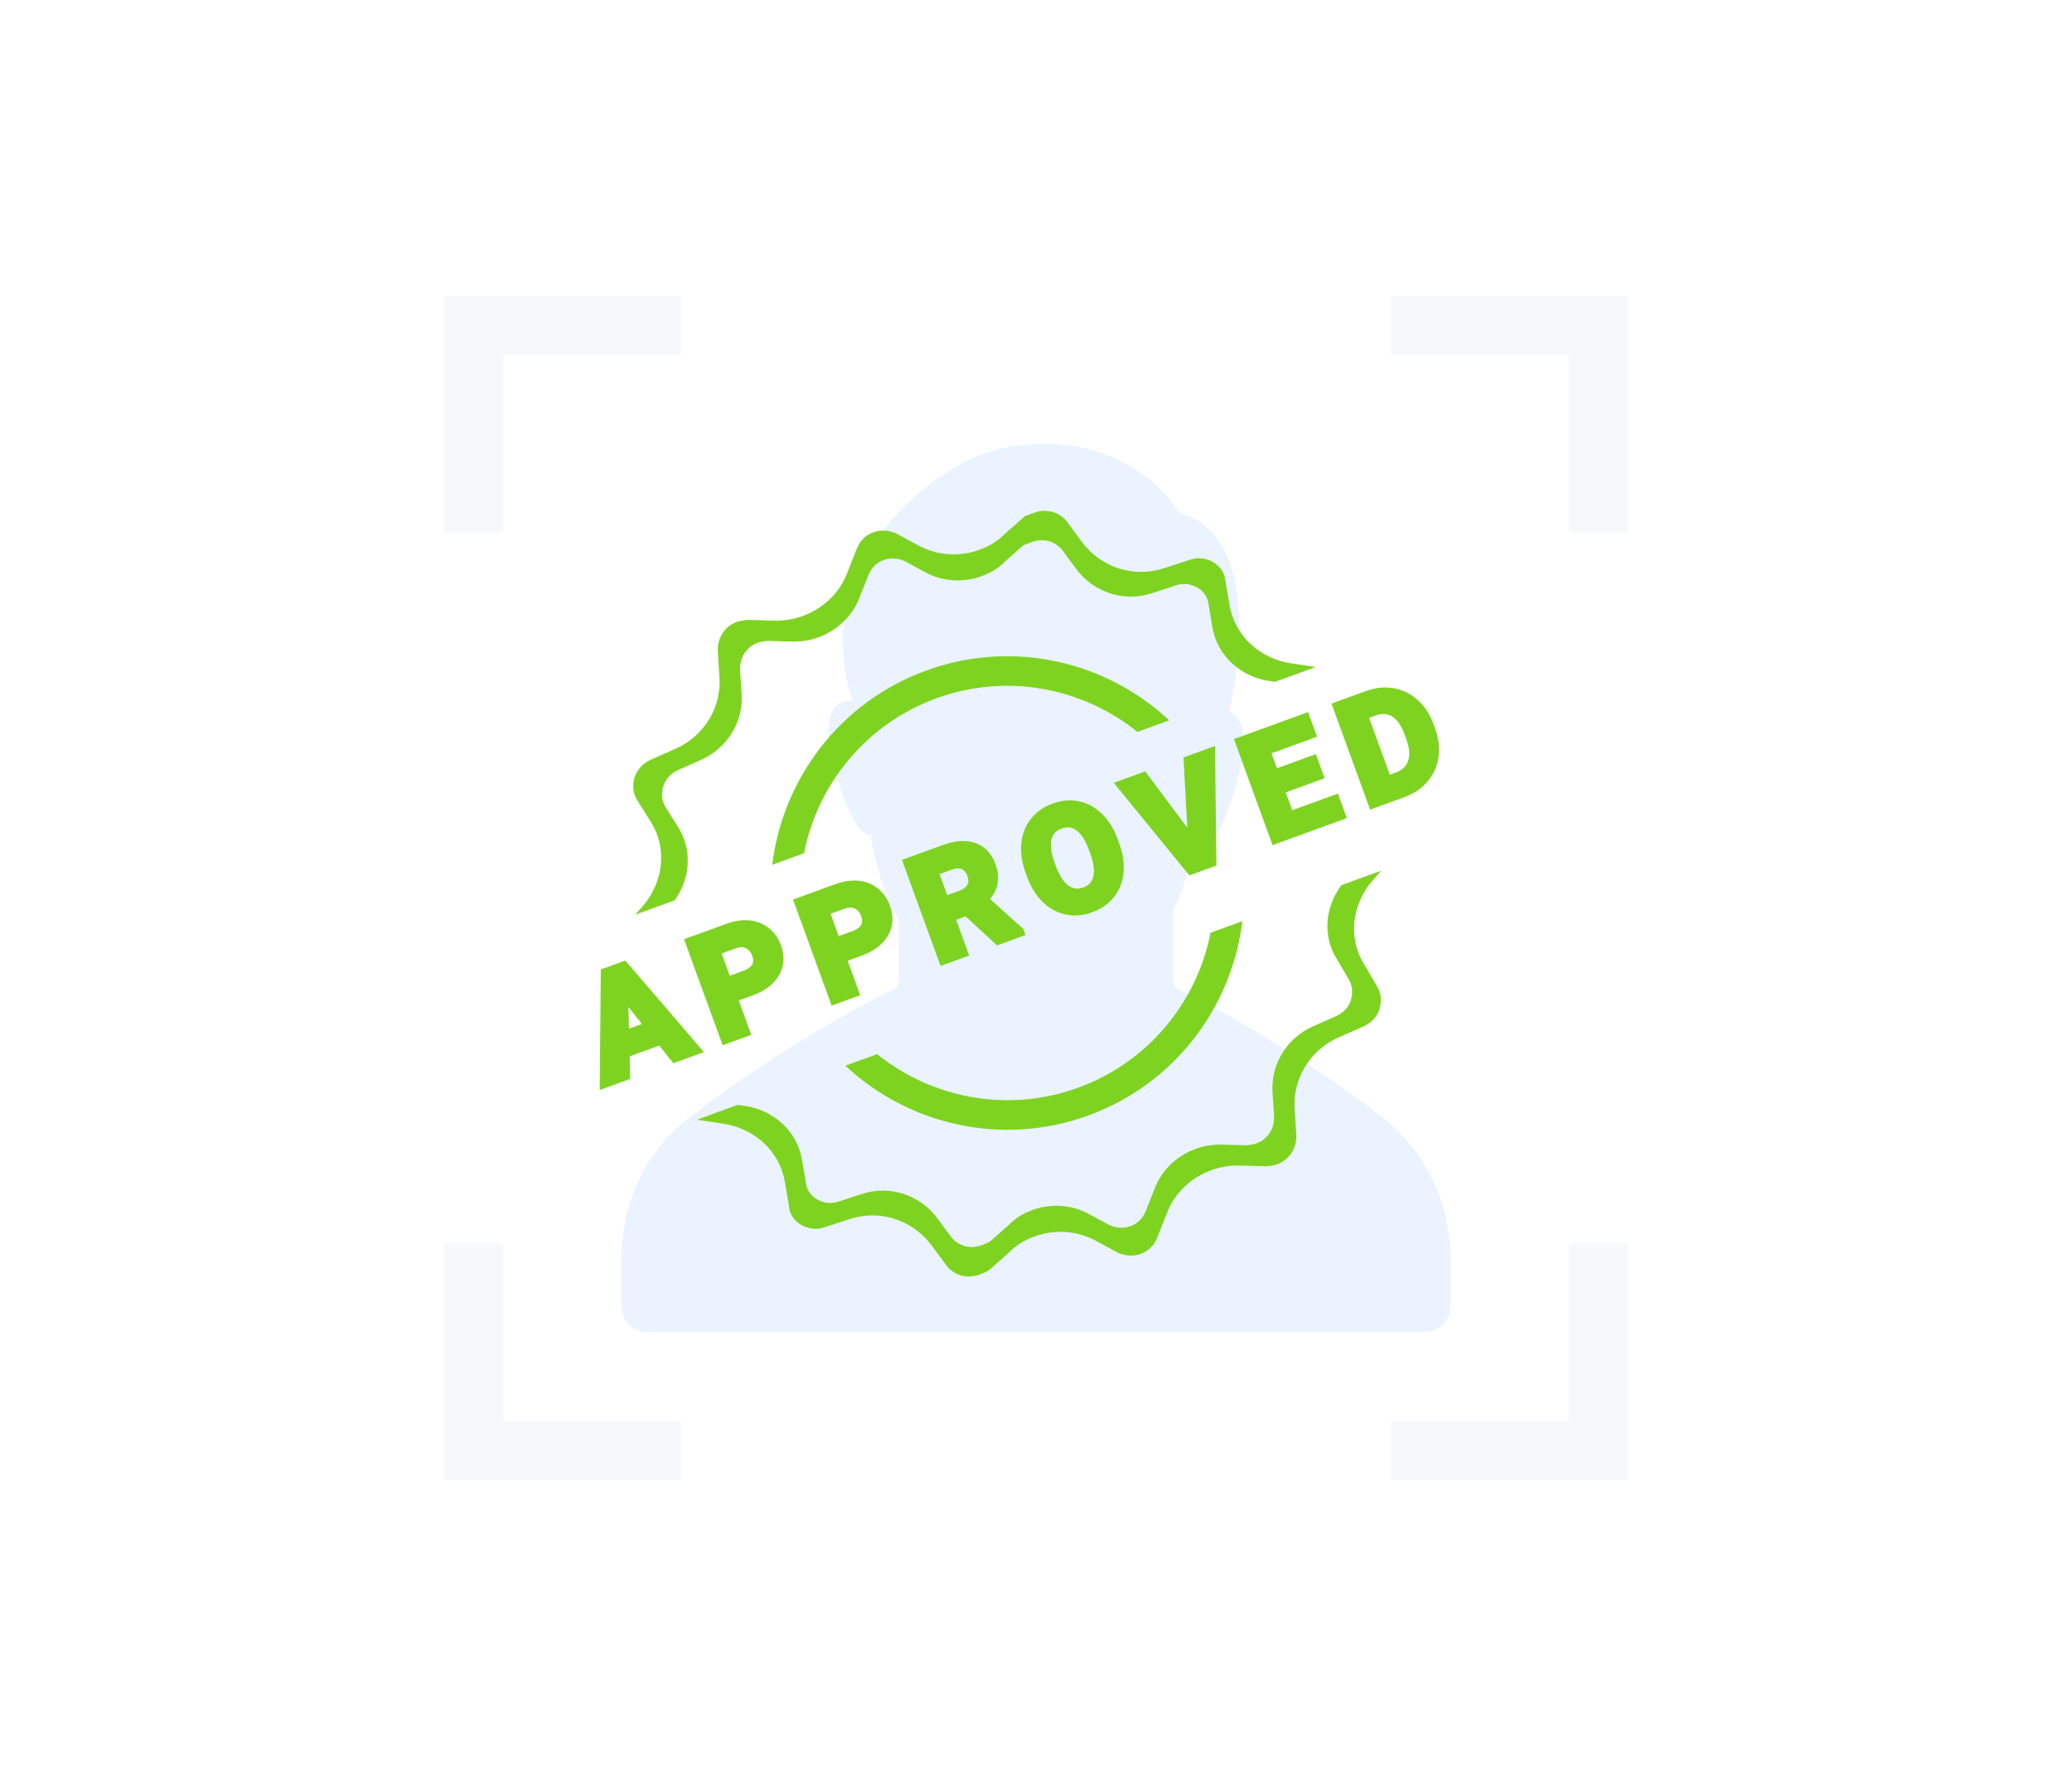
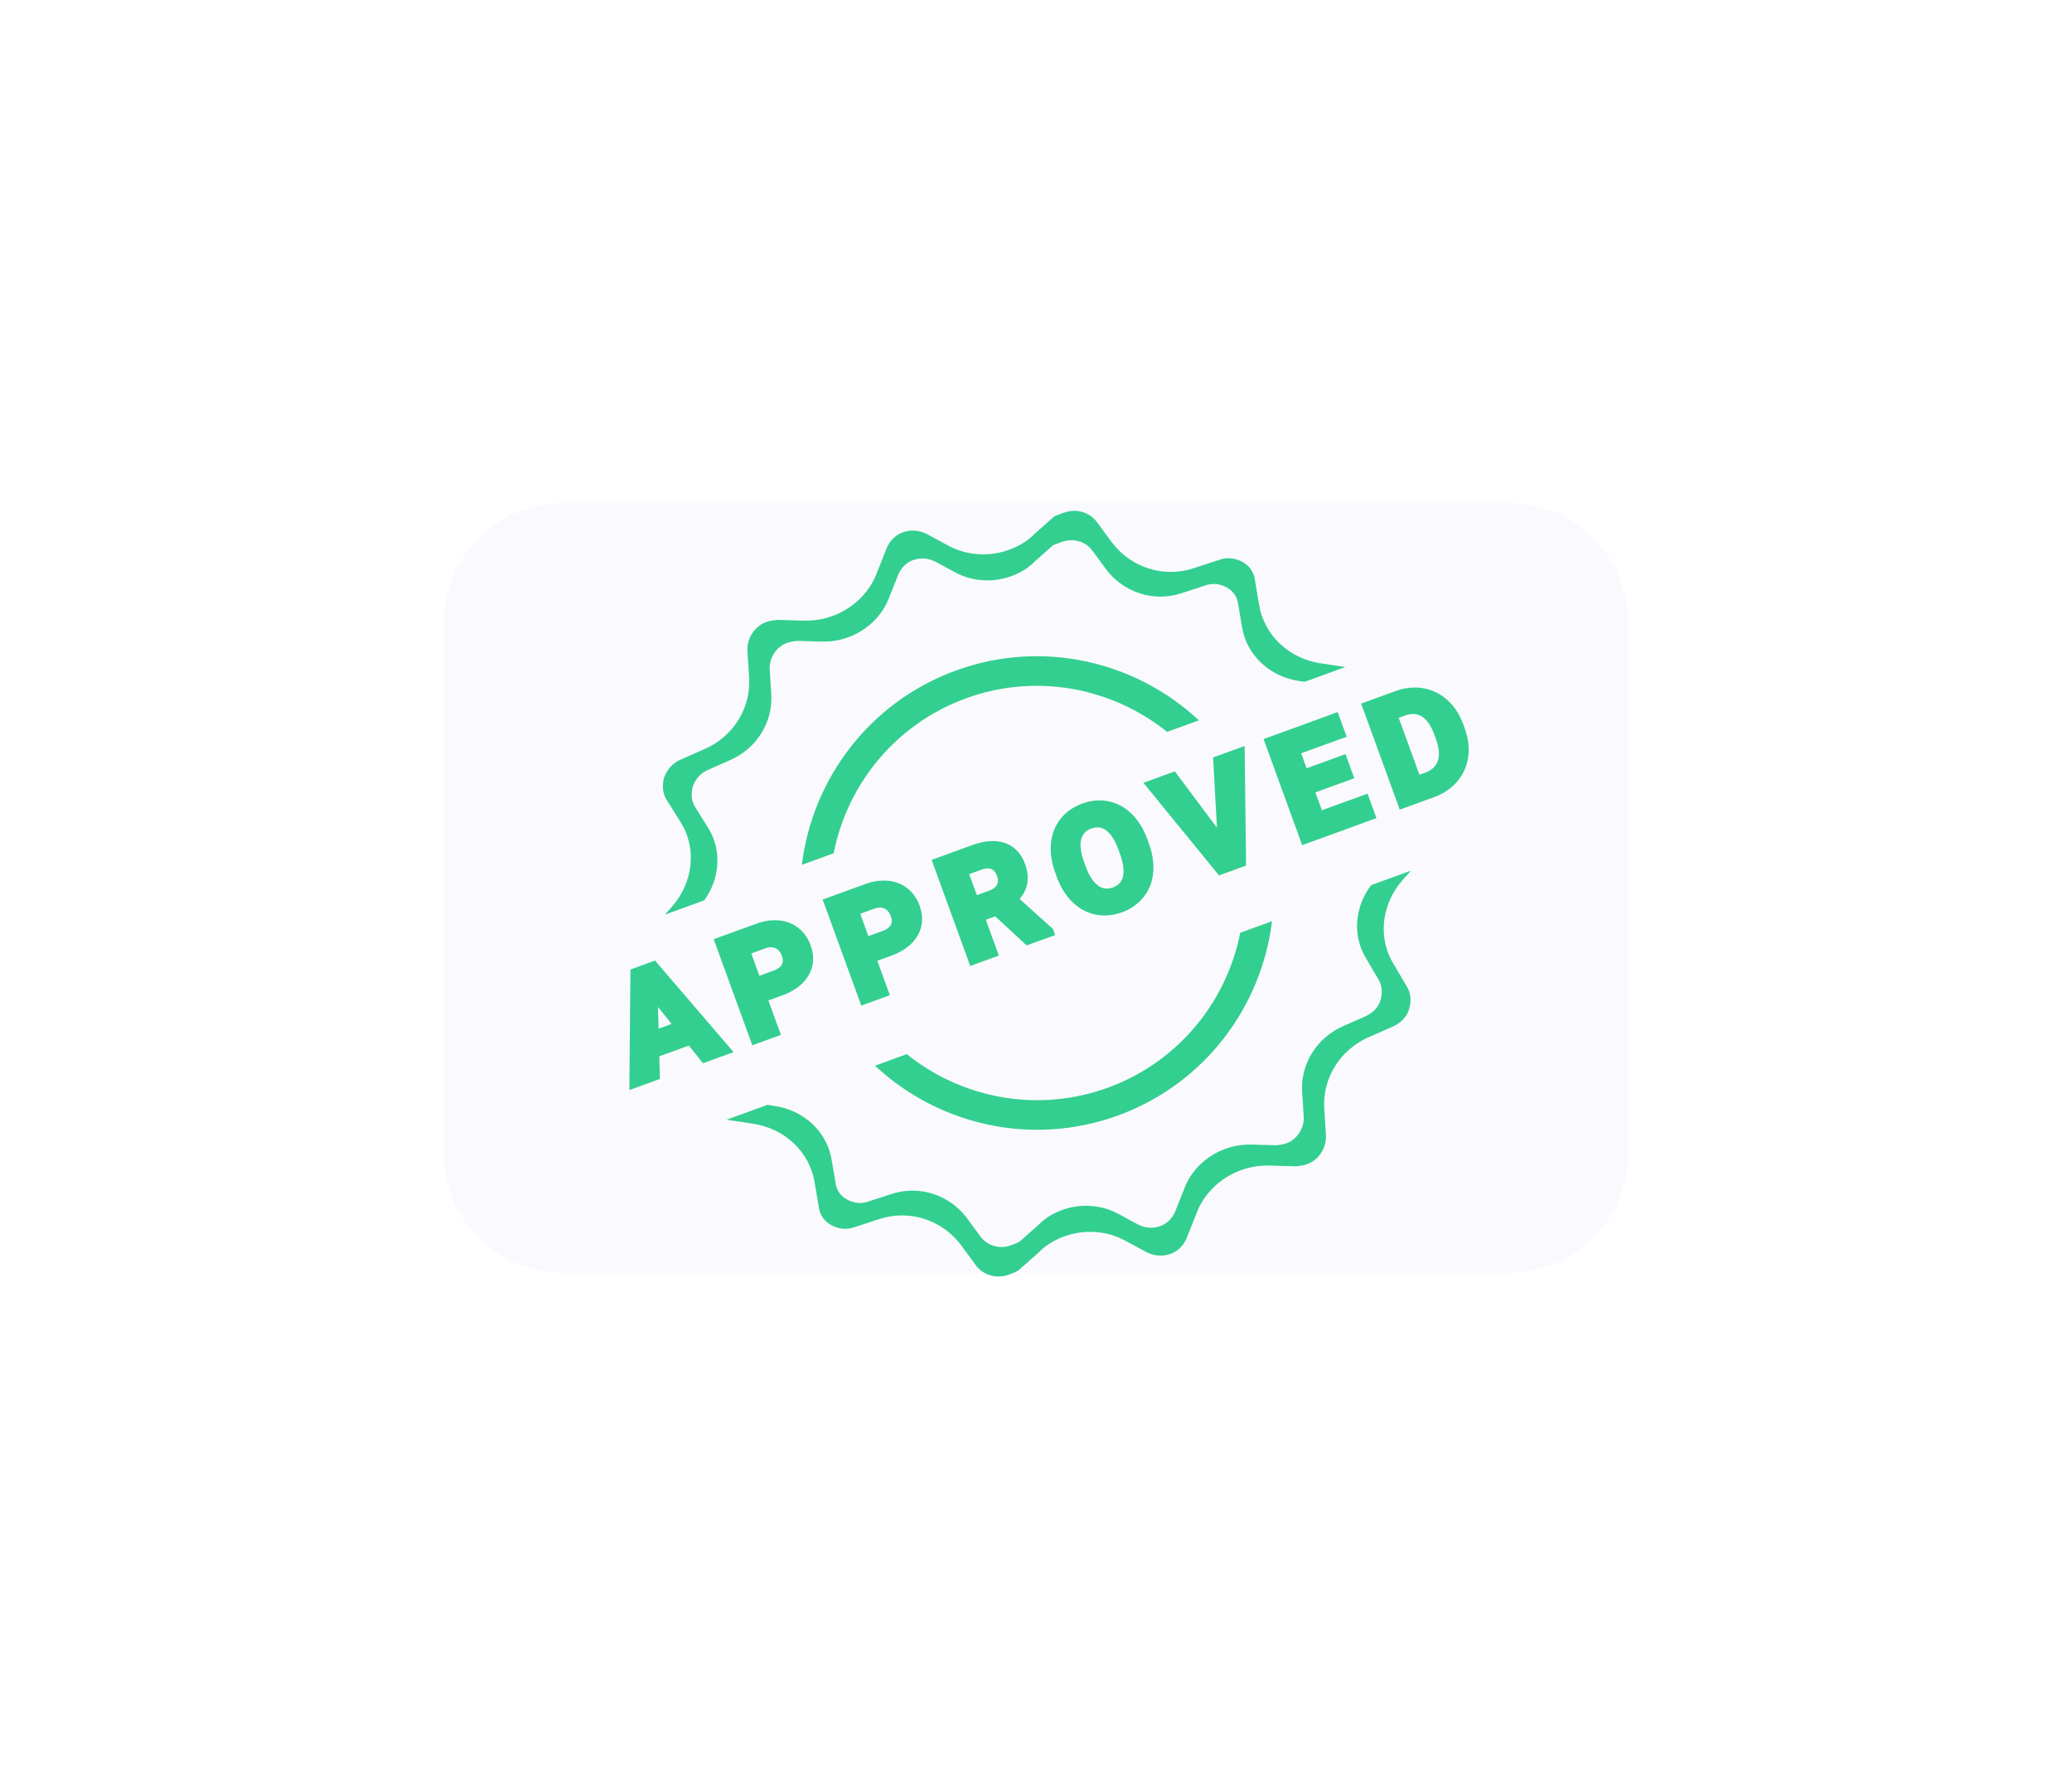
- <svg xmlns="http://www.w3.org/2000/svg" width="70px" height="60px" viewBox="0 0 70 60" version="1.1">
-   <g id="70x60_icons/others/selfie_video_icon/approved" stroke="none" stroke-width="1" fill="none" fill-rule="evenodd">
-     <rect id="base" x="0" y="0" width="70" height="60" />
-     <g id="70x60_icons" transform="translate(15, 10)">
-       <g id="ipv_icon" opacity="0.2">
-         <path d="M15.365,23.157 L15.365,21.079 C14.845,20.16 14.561,19.145 14.419,18.227 C14.088,18.179 13.709,17.744 13.236,16.148 C12.622,13.973 13.284,13.635 13.804,13.683 C13.426,12.523 13.378,11.411 13.662,10.348 C13.946,9.091 14.608,8.124 15.318,7.351 C15.791,6.868 16.311,6.384 16.878,6.046 C17.351,5.708 17.824,5.466 18.392,5.273 L18.392,5.273 C18.818,5.128 19.291,5.031 19.764,5.031 C21.23,4.886 22.365,5.273 23.169,5.756 C24.399,6.433 24.824,7.351 24.824,7.351 C24.824,7.351 27.851,7.593 26.527,14.07 C26.953,14.215 27.236,14.795 26.764,16.487 C26.196,18.614 25.628,18.71 25.345,18.469 C25.203,19.194 25.014,20.015 24.635,20.74 C24.635,21.804 24.635,22.771 24.635,23.157 C24.635,23.254 24.682,23.351 24.777,23.399 C25.439,23.737 28.514,25.284 31.635,27.701 C33.101,28.813 34,30.601 34,32.486 L34,34.13 C34,34.613 33.622,35 33.149,35 L6.851,35 C6.378,35 6,34.613 6,34.13 L6,32.486 C6,30.601 6.851,28.813 8.365,27.701 C11.486,25.284 14.561,23.737 15.223,23.399 C15.318,23.351 15.365,23.254 15.365,23.157 Z" id="Shape" fill="#94C5FF" />
-         <path d="M2,0 L8,0 L8,2 L2,2 L2,8 L0,8 L0,0 L2,0 Z M38,0 L40,0 L40,8 L38,8 L38,2 L32,2 L32,0 L38,0 Z M2,38 L8,38 L8,40 L2,40 L0,40 L0,32 L2,32 L2,38 Z M38,38 L38,32 L40,32 L40,40 L38,40 L32,40 L32,38 L38,38 Z" id="Combined-Shape" fill="#D3DBE4" />
-       </g>
-       <g id="approved" transform="translate(19.5, 20) rotate(-20) translate(-19.5, -20) translate(4, 7)" fill="#7ED321">
-         <path d="M27.13,16.611 L26.747,16.82 C25.815,17.333 25.287,18.36 25.504,19.387 L25.66,20.232 C25.722,20.504 25.629,20.776 25.473,20.987 C25.318,21.199 25.07,21.319 24.79,21.35 L23.889,21.41 C22.802,21.47 21.902,22.195 21.622,23.192 L21.374,24.037 C21.249,24.43 20.877,24.732 20.442,24.732 C20.318,24.732 20.193,24.702 20.069,24.671 L19.231,24.339 C18.92,24.218 18.609,24.158 18.268,24.158 C17.553,24.158 16.839,24.46 16.373,25.003 L15.783,25.668 C15.597,25.879 15.348,26 15.069,26 C14.789,26 14.541,25.879 14.354,25.698 L13.764,25.034 C13.298,24.52 12.615,24.218 11.901,24.218 C11.559,24.218 11.217,24.279 10.907,24.43 L10.068,24.762 C9.944,24.792 9.82,24.792 9.695,24.792 C9.261,24.792 8.888,24.52 8.764,24.128 L8.515,23.282 C8.205,22.286 7.304,21.561 6.217,21.531 L5.347,21.501 C5.068,21.501 4.819,21.38 4.633,21.168 C4.446,20.957 4.384,20.685 4.446,20.444 L4.602,19.598 C4.788,18.571 4.26,17.545 3.297,17.031 L2.525,16.611 L3.995,16.611 L4.197,16.721 C5.086,17.195 5.574,18.143 5.402,19.091 L5.258,19.871 C5.201,20.094 5.258,20.345 5.43,20.54 C5.602,20.735 5.832,20.847 6.09,20.847 L6.892,20.875 C7.896,20.902 8.727,21.571 9.014,22.491 L9.243,23.272 C9.358,23.634 9.702,23.885 10.103,23.885 C10.218,23.885 10.333,23.885 10.447,23.857 L11.222,23.551 C11.508,23.411 11.824,23.355 12.139,23.355 C12.798,23.355 13.429,23.634 13.859,24.108 L14.404,24.721 C14.576,24.889 14.805,25 15.063,25 C15.321,25 15.551,24.889 15.723,24.693 L16.267,24.08 C16.698,23.578 17.357,23.3 18.016,23.3 C18.332,23.3 18.618,23.355 18.905,23.467 L19.679,23.774 C19.794,23.801 19.909,23.829 20.023,23.829 C20.425,23.829 20.769,23.551 20.883,23.188 L21.113,22.408 C21.371,21.488 22.202,20.819 23.206,20.763 L24.037,20.707 C24.295,20.679 24.524,20.568 24.668,20.373 C24.811,20.178 24.897,19.927 24.84,19.676 L24.696,18.895 C24.507,18.001 24.93,17.107 25.701,16.611 L27.13,16.611 Z M2.938,9.389 L3.266,9.21 C4.198,8.697 4.726,7.67 4.509,6.643 L4.322,5.768 C4.26,5.496 4.353,5.224 4.509,5.013 C4.695,4.801 4.912,4.681 5.192,4.65 L6.093,4.59 C7.18,4.53 8.08,3.805 8.36,2.808 L8.608,1.963 C8.733,1.57 9.105,1.268 9.54,1.268 C9.664,1.268 9.789,1.298 9.913,1.329 L10.751,1.661 C11.062,1.782 11.373,1.842 11.714,1.842 C12.429,1.842 13.143,1.54 13.609,0.997 L14.199,0.332 C14.385,0.121 14.634,-2.27373675e-13 14.913,-2.27373675e-13 C15.193,-2.27373675e-13 15.441,0.121 15.628,0.302 L16.218,0.966 C16.684,1.48 17.367,1.782 18.081,1.782 C18.423,1.782 18.765,1.721 19.075,1.57 L19.914,1.238 C20.007,1.238 20.131,1.238 20.255,1.238 C20.69,1.238 21.063,1.51 21.187,1.902 L21.436,2.748 C21.746,3.744 22.647,4.469 23.734,4.499 L24.635,4.53 C24.914,4.53 25.163,4.65 25.349,4.862 C25.536,5.073 25.598,5.345 25.536,5.587 L25.38,6.432 C25.194,7.459 25.722,8.485 26.685,8.999 L27.401,9.389 L25.937,9.389 L25.786,9.307 C24.897,8.833 24.41,7.885 24.582,6.937 L24.725,6.157 C24.782,5.934 24.725,5.683 24.553,5.488 C24.381,5.293 24.152,5.181 23.894,5.181 L23.062,5.153 C22.059,5.125 21.227,4.456 20.941,3.537 L20.711,2.756 C20.597,2.394 20.253,2.143 19.851,2.143 C19.737,2.143 19.622,2.143 19.536,2.143 L18.762,2.449 C18.475,2.589 18.16,2.645 17.844,2.645 C17.185,2.645 16.554,2.366 16.124,1.892 L15.579,1.279 C15.407,1.111 15.178,1 14.92,1 C14.662,1 14.433,1.111 14.261,1.307 L13.716,1.92 C13.286,2.422 12.626,2.7 11.967,2.7 C11.652,2.7 11.365,2.645 11.078,2.533 L10.304,2.226 C10.189,2.199 10.075,2.171 9.96,2.171 C9.559,2.171 9.215,2.449 9.1,2.812 L8.871,3.592 C8.613,4.512 7.781,5.181 6.778,5.237 L5.946,5.293 C5.688,5.321 5.488,5.432 5.316,5.627 C5.172,5.822 5.086,6.073 5.144,6.324 L5.316,7.132 C5.501,8.01 5.097,8.888 4.354,9.389 L2.938,9.389 Z M22.137,9.389 L20.994,9.389 C19.767,7.36 17.539,6 15,6 C12.461,6 10.233,7.36 9.006,9.389 L7.863,9.389 C9.185,6.787 11.888,5 15,5 C18.112,5 20.815,6.787 22.137,9.389 Z M22.137,16.611 C20.815,19.213 18.112,21 15,21 C11.888,21 9.185,19.213 7.863,16.611 L9.006,16.611 C10.233,18.64 12.461,20 15,20 C17.539,20 19.767,18.64 20.994,16.611 L22.137,16.611 Z" id="Combined-Shape" />
-         <path d="M2.294,13.672 L1.017,13.672 L0.774,14.396 L0,14.396 L1.316,10.882 L1.991,10.882 L3.314,14.396 L2.54,14.396 L2.294,13.672 Z M1.214,13.085 L2.098,13.085 L1.653,11.77 L1.214,13.085 Z M5.083,13.158 L5.083,14.396 L4.354,14.396 L4.354,10.882 L5.733,10.882 C5.999,10.882 6.232,10.93 6.434,11.026 C6.635,11.123 6.79,11.26 6.899,11.438 C7.007,11.616 7.062,11.818 7.062,12.045 C7.062,12.389 6.943,12.661 6.706,12.86 C6.469,13.058 6.141,13.158 5.721,13.158 L5.083,13.158 Z M5.083,12.571 L5.733,12.571 C5.926,12.571 6.073,12.526 6.174,12.436 C6.275,12.346 6.326,12.217 6.326,12.05 C6.326,11.878 6.275,11.739 6.173,11.632 C6.071,11.526 5.93,11.471 5.75,11.468 L5.083,11.468 L5.083,12.571 Z M9,13.158 L9,14.396 L8.272,14.396 L8.272,10.882 L9.651,10.882 C9.916,10.882 10.15,10.93 10.351,11.026 C10.553,11.123 10.708,11.26 10.816,11.438 C10.925,11.616 10.979,11.818 10.979,12.045 C10.979,12.389 10.86,12.661 10.623,12.86 C10.386,13.058 10.058,13.158 9.639,13.158 L9,13.158 Z M9,12.571 L9.651,12.571 C9.844,12.571 9.99,12.526 10.092,12.436 C10.193,12.346 10.243,12.217 10.243,12.05 C10.243,11.878 10.192,11.739 10.09,11.632 C9.988,11.526 9.848,11.471 9.668,11.468 L9,11.468 L9,12.571 Z M13.498,13.11 L12.918,13.11 L12.918,14.396 L12.189,14.396 L12.189,10.882 L13.503,10.882 C13.92,10.882 14.243,10.974 14.469,11.159 C14.696,11.344 14.809,11.606 14.809,11.944 C14.809,12.183 14.757,12.383 14.652,12.544 C14.548,12.704 14.39,12.831 14.178,12.926 L14.943,14.362 L14.943,14.396 L14.161,14.396 L13.498,13.11 Z M12.918,12.523 L13.505,12.523 C13.688,12.523 13.83,12.477 13.93,12.384 C14.031,12.292 14.081,12.164 14.081,12.002 C14.081,11.836 14.033,11.706 13.939,11.611 C13.844,11.516 13.699,11.468 13.503,11.468 L12.918,11.468 L12.918,12.523 Z M18.977,12.719 C18.977,13.065 18.915,13.368 18.792,13.629 C18.669,13.889 18.493,14.09 18.264,14.232 C18.035,14.374 17.772,14.444 17.476,14.444 C17.183,14.444 16.922,14.374 16.692,14.234 C16.462,14.094 16.284,13.894 16.158,13.635 C16.032,13.375 15.968,13.076 15.966,12.738 L15.966,12.564 C15.966,12.218 16.029,11.914 16.154,11.65 C16.28,11.387 16.457,11.185 16.686,11.045 C16.915,10.904 17.177,10.833 17.471,10.833 C17.766,10.833 18.028,10.904 18.257,11.045 C18.486,11.185 18.663,11.387 18.788,11.65 C18.914,11.914 18.977,12.217 18.977,12.562 L18.977,12.719 Z M18.239,12.559 C18.239,12.191 18.172,11.911 18.039,11.719 C17.907,11.528 17.717,11.432 17.471,11.432 C17.227,11.432 17.038,11.527 16.906,11.716 C16.773,11.905 16.706,12.182 16.704,12.547 L16.704,12.719 C16.704,13.077 16.771,13.356 16.903,13.554 C17.036,13.752 17.227,13.851 17.476,13.851 C17.721,13.851 17.908,13.755 18.039,13.565 C18.171,13.374 18.237,13.096 18.239,12.731 L18.239,12.559 Z M21.469,13.525 L22.27,10.882 L23.081,10.882 L21.85,14.396 L21.09,14.396 L19.864,10.882 L20.673,10.882 L21.469,13.525 Z M26.251,12.873 L24.852,12.873 L24.852,13.814 L26.494,13.814 L26.494,14.396 L24.124,14.396 L24.124,10.882 L26.489,10.882 L26.489,11.468 L24.852,11.468 L24.852,12.306 L26.251,12.306 L26.251,12.873 Z M27.631,14.396 L27.631,10.882 L28.719,10.882 C29.03,10.882 29.308,10.951 29.553,11.09 C29.798,11.23 29.989,11.428 30.127,11.684 C30.265,11.941 30.333,12.233 30.333,12.559 L30.333,12.721 C30.333,13.048 30.266,13.338 30.131,13.592 C29.995,13.847 29.805,14.044 29.559,14.184 C29.313,14.324 29.035,14.395 28.726,14.396 L27.631,14.396 Z M28.36,11.468 L28.36,13.814 L28.712,13.814 C28.996,13.814 29.214,13.722 29.365,13.537 C29.515,13.352 29.592,13.087 29.595,12.743 L29.595,12.557 C29.595,12.2 29.521,11.929 29.372,11.745 C29.223,11.56 29.005,11.468 28.719,11.468 L28.36,11.468 Z" id="APPROVED" stroke="#7ED321" stroke-width="0.3" />
-       </g>
-     </g>
-   </g>
+ <svg xmlns="http://www.w3.org/2000/svg" width="70" height="60" viewBox="0 0 70 60" fill="none">
+   <path opacity="0.3" d="M51 17H19C16.791 17 15 18.791 15 21V39C15 41.209 16.791 43 19 43H51C53.209 43 55 41.209 55 39V21C55 18.791 53.209 17 51 17Z" fill="#EFEEFB" />
+   <path fill-rule="evenodd" clip-rule="evenodd" d="M47.666 29.416L47.377 29.743C46.677 30.544 46.532 31.689 47.087 32.58L47.522 33.321C47.674 33.556 47.679 33.843 47.605 34.094C47.532 34.346 47.34 34.545 47.087 34.669L46.261 35.034C45.261 35.462 44.662 36.451 44.74 37.483L44.796 38.363C44.813 38.774 44.567 39.185 44.158 39.334C44.041 39.377 43.914 39.391 43.787 39.405L42.886 39.38C42.552 39.372 42.24 39.422 41.919 39.538C41.248 39.783 40.679 40.311 40.428 40.981L40.1 41.807C39.997 42.07 39.805 42.268 39.543 42.364C39.28 42.459 39.005 42.431 38.768 42.324L37.986 41.902C37.373 41.579 36.627 41.529 35.956 41.773C35.635 41.89 35.335 42.063 35.095 42.312L34.42 42.91C34.314 42.981 34.197 43.024 34.08 43.066C33.672 43.215 33.228 43.087 32.977 42.761L32.455 42.051C31.822 41.221 30.728 40.848 29.696 41.191L28.869 41.461C28.606 41.556 28.331 41.528 28.084 41.393C27.836 41.258 27.685 41.024 27.661 40.775L27.517 39.928C27.341 38.899 26.494 38.115 25.414 37.962L24.545 37.831L25.926 37.328L26.154 37.363C27.151 37.504 27.933 38.228 28.095 39.177L28.228 39.96C28.25 40.189 28.39 40.405 28.618 40.529C28.846 40.654 29.1 40.68 29.343 40.592L30.107 40.344C31.059 40.027 32.069 40.371 32.653 41.137L33.136 41.792C33.367 42.094 33.776 42.212 34.154 42.074C34.261 42.035 34.369 41.996 34.467 41.931L35.09 41.378C35.312 41.149 35.589 40.988 35.885 40.88C36.505 40.655 37.193 40.701 37.759 40.999L38.481 41.389C38.7 41.488 38.953 41.514 39.196 41.426C39.438 41.337 39.615 41.154 39.71 40.912L40.013 40.15C40.245 39.531 40.769 39.044 41.389 38.818C41.685 38.71 41.974 38.664 42.281 38.671L43.114 38.694C43.231 38.681 43.348 38.669 43.456 38.629C43.833 38.492 44.061 38.112 44.045 37.733L43.993 36.921C43.921 35.968 44.474 35.055 45.398 34.66L46.16 34.323C46.393 34.208 46.57 34.025 46.638 33.793C46.706 33.56 46.701 33.295 46.562 33.079L46.16 32.395C45.676 31.619 45.768 30.634 46.322 29.905L47.666 29.416ZM22.462 30.903L22.709 30.623C23.41 29.822 23.555 28.677 22.999 27.786L22.524 27.027C22.373 26.793 22.368 26.506 22.441 26.254C22.544 25.991 22.707 25.804 22.959 25.68L23.785 25.315C24.786 24.886 25.385 23.897 25.306 22.865L25.251 21.986C25.233 21.574 25.48 21.163 25.889 21.014C26.006 20.972 26.133 20.958 26.26 20.944L27.161 20.969C27.494 20.976 27.807 20.927 28.128 20.81C28.799 20.566 29.367 20.037 29.619 19.367L29.947 18.541C30.049 18.279 30.241 18.08 30.504 17.985C30.767 17.889 31.042 17.918 31.279 18.024L32.06 18.447C32.674 18.77 33.419 18.82 34.09 18.575C34.411 18.459 34.712 18.285 34.952 18.037L35.627 17.438C35.714 17.406 35.831 17.363 35.948 17.321C36.356 17.172 36.799 17.3 37.05 17.627L37.573 18.336C38.206 19.166 39.3 19.539 40.332 19.196L41.189 18.916C41.451 18.821 41.726 18.849 41.974 18.984C42.221 19.119 42.372 19.353 42.396 19.601L42.54 20.449C42.716 21.477 43.563 22.262 44.643 22.415L45.45 22.536L44.074 23.037L43.904 23.012C42.907 22.87 42.125 22.146 41.962 21.197L41.83 20.414C41.808 20.185 41.668 19.969 41.44 19.845C41.211 19.72 40.957 19.694 40.715 19.782L39.924 20.04C38.972 20.357 37.962 20.013 37.378 19.247L36.895 18.592C36.663 18.29 36.254 18.172 35.877 18.309C35.769 18.349 35.662 18.388 35.581 18.417L34.958 18.97C34.736 19.199 34.459 19.36 34.163 19.467C33.543 19.693 32.855 19.647 32.289 19.349L31.567 18.959C31.349 18.86 31.095 18.834 30.852 18.922C30.61 19.01 30.433 19.194 30.338 19.436L30.035 20.198C29.803 20.817 29.279 21.304 28.659 21.53C28.363 21.638 28.074 21.683 27.767 21.677L26.934 21.653C26.817 21.666 26.7 21.68 26.592 21.719C26.215 21.856 25.987 22.236 26.003 22.615L26.055 23.427C26.127 24.38 25.574 25.293 24.65 25.688L23.888 26.025C23.655 26.14 23.505 26.313 23.41 26.555C23.342 26.788 23.347 27.053 23.486 27.269L23.925 27.97C24.399 28.731 24.32 29.694 23.792 30.419L22.462 30.903ZM40.504 24.337L39.429 24.728C37.582 23.241 35.023 22.725 32.638 23.593C30.252 24.462 28.623 26.501 28.164 28.828L27.09 29.219C27.443 26.322 29.372 23.718 32.296 22.654C35.22 21.589 38.371 22.344 40.504 24.337L40.504 24.337ZM42.974 31.123C42.621 34.02 40.692 36.624 37.768 37.689C34.844 38.753 31.692 37.998 29.56 36.005L30.634 35.615C32.482 37.102 35.04 37.617 37.426 36.749C39.812 35.881 41.44 33.841 41.9 31.514L42.974 31.123L42.974 31.123Z" fill="#33CF90" />
+   <path fill-rule="evenodd" clip-rule="evenodd" d="M23.322 35.148L22.122 35.585L22.142 36.349L21.414 36.614L21.448 32.861L22.083 32.63L24.528 35.48L23.8 35.745L23.322 35.148ZM22.106 34.967L22.937 34.664L22.069 33.58L22.106 34.967ZM25.767 33.712L26.19 34.875L25.506 35.124L24.304 31.822L25.6 31.35C25.849 31.259 26.085 31.225 26.307 31.247C26.53 31.268 26.722 31.344 26.885 31.474C27.048 31.604 27.168 31.776 27.245 31.989C27.363 32.313 27.345 32.608 27.19 32.876C27.035 33.144 26.761 33.35 26.367 33.493L25.767 33.712ZM25.566 33.16L26.177 32.938C26.358 32.872 26.481 32.779 26.545 32.66C26.61 32.541 26.613 32.403 26.556 32.245C26.497 32.083 26.401 31.97 26.269 31.905C26.137 31.84 25.986 31.837 25.816 31.895L25.189 32.124L25.566 33.16ZM29.448 32.372L29.871 33.535L29.187 33.784L27.985 30.482L29.281 30.01C29.53 29.919 29.766 29.885 29.988 29.907C30.211 29.928 30.403 30.004 30.566 30.134C30.729 30.264 30.849 30.436 30.927 30.649C31.044 30.973 31.026 31.269 30.871 31.536C30.716 31.804 30.442 32.01 30.048 32.153L29.448 32.372ZM29.247 31.82L29.859 31.598C30.04 31.532 30.162 31.439 30.227 31.32C30.291 31.201 30.294 31.063 30.237 30.905C30.178 30.744 30.083 30.63 29.951 30.565C29.818 30.5 29.667 30.497 29.497 30.555L28.87 30.784L29.247 31.82ZM33.658 30.788L33.113 30.986L33.553 32.195L32.868 32.445L31.666 29.142L32.9 28.693C33.293 28.55 33.627 28.527 33.903 28.623C34.18 28.72 34.376 28.927 34.491 29.244C34.573 29.469 34.592 29.675 34.549 29.861C34.506 30.047 34.401 30.221 34.234 30.383L35.444 31.471L35.455 31.503L34.721 31.77L33.658 30.788ZM32.912 30.435L33.464 30.234C33.636 30.172 33.753 30.08 33.816 29.959C33.879 29.837 33.882 29.7 33.827 29.548C33.77 29.392 33.681 29.285 33.559 29.229C33.438 29.172 33.285 29.177 33.101 29.244L32.551 29.444L32.912 30.435ZM38.672 28.547C38.791 28.872 38.837 29.178 38.81 29.465C38.784 29.752 38.687 30.001 38.52 30.213C38.354 30.424 38.131 30.58 37.853 30.682C37.577 30.782 37.308 30.806 37.044 30.753C36.78 30.7 36.544 30.573 36.337 30.372C36.129 30.171 35.967 29.912 35.85 29.595L35.791 29.431C35.672 29.106 35.627 28.799 35.655 28.508C35.683 28.218 35.78 27.968 35.947 27.757C36.114 27.547 36.336 27.391 36.613 27.29C36.89 27.189 37.16 27.166 37.423 27.22C37.687 27.274 37.922 27.403 38.13 27.607C38.338 27.812 38.501 28.076 38.619 28.399L38.672 28.547ZM37.924 28.649C37.798 28.303 37.64 28.063 37.45 27.928C37.26 27.794 37.049 27.768 36.818 27.853C36.588 27.936 36.443 28.09 36.383 28.313C36.323 28.536 36.355 28.819 36.478 29.163L36.537 29.324C36.66 29.661 36.817 29.9 37.01 30.041C37.202 30.181 37.415 30.209 37.65 30.124C37.879 30.04 38.023 29.886 38.081 29.662C38.139 29.438 38.106 29.154 37.983 28.811L37.924 28.649ZM41.29 28.452L41.139 25.694L41.901 25.417L41.946 29.14L41.232 29.4L38.878 26.517L39.638 26.241L41.29 28.452ZM45.561 26.204L44.246 26.682L44.569 27.567L46.111 27.006L46.31 27.552L44.083 28.363L42.881 25.06L45.103 24.251L45.304 24.802L43.766 25.362L44.053 26.149L45.367 25.671L45.561 26.204ZM47.379 27.163L46.177 23.861L47.199 23.489C47.491 23.382 47.776 23.353 48.054 23.399C48.332 23.447 48.579 23.567 48.796 23.761C49.014 23.955 49.178 24.206 49.29 24.513L49.345 24.665C49.457 24.972 49.492 25.268 49.453 25.553C49.412 25.838 49.301 26.089 49.117 26.304C48.934 26.52 48.697 26.681 48.408 26.789L47.379 27.163ZM47.062 24.163L47.864 26.367L48.195 26.247C48.463 26.15 48.636 25.988 48.714 25.763C48.792 25.537 48.774 25.262 48.659 24.938L48.595 24.763C48.473 24.427 48.31 24.198 48.108 24.076C47.905 23.954 47.669 23.942 47.399 24.04L47.062 24.163Z" fill="#33CF90" stroke="#33CF90" stroke-width="0.3" />
</svg>
